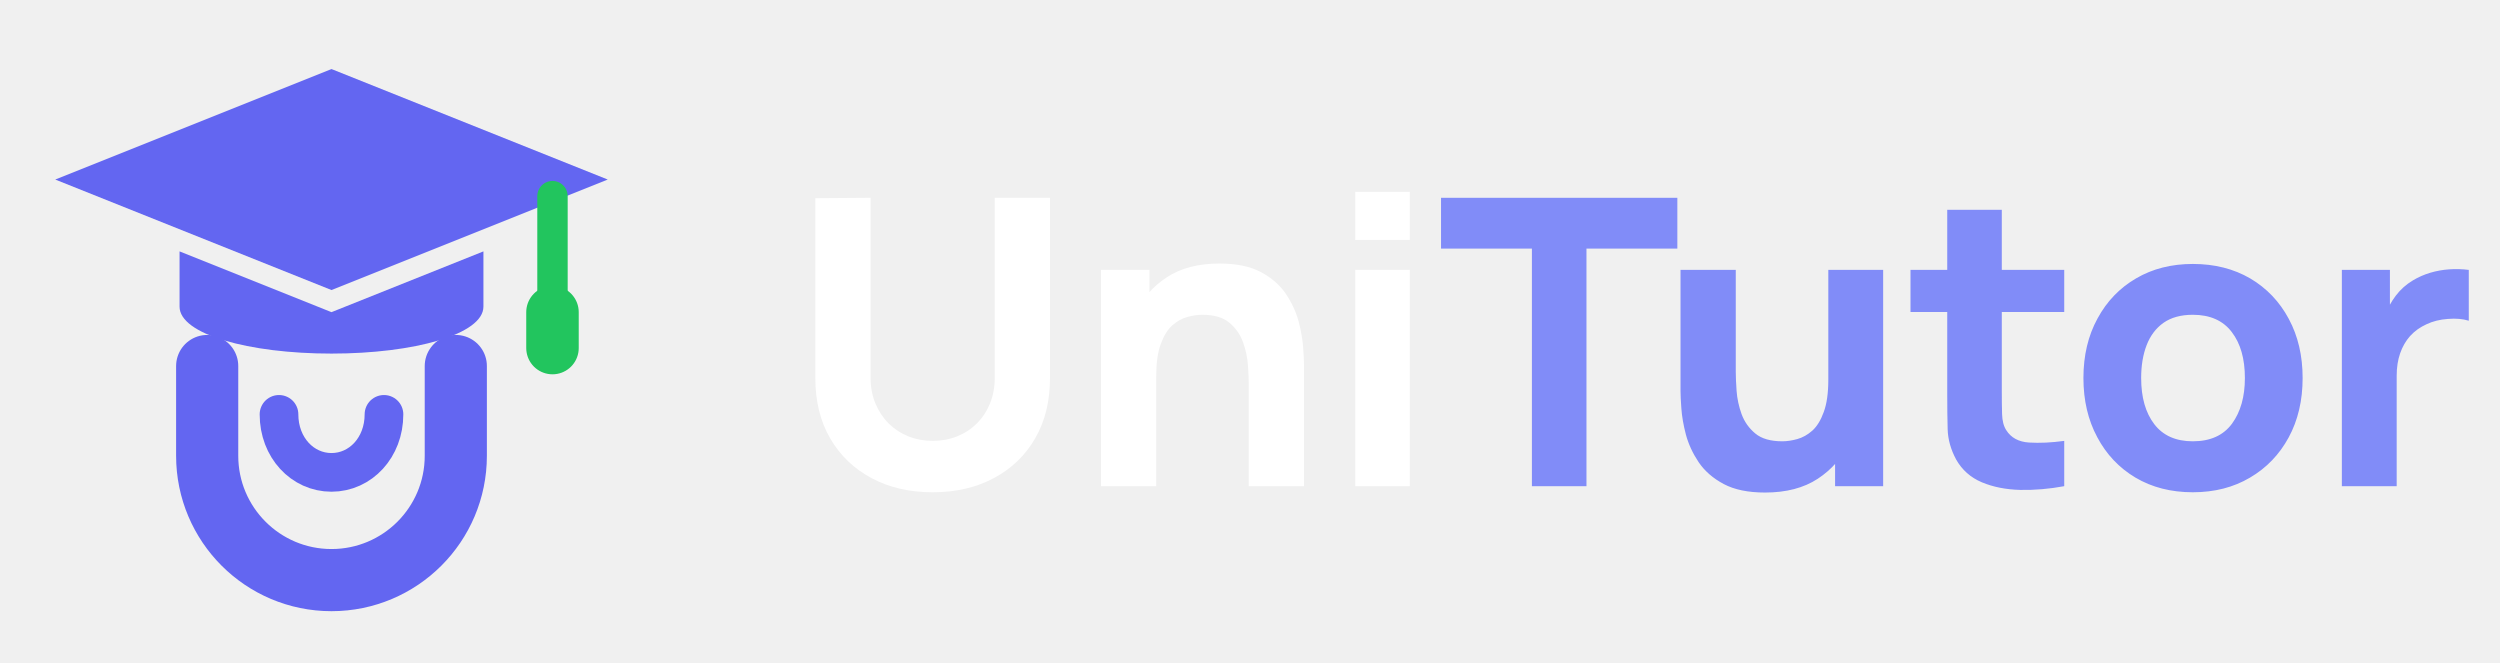
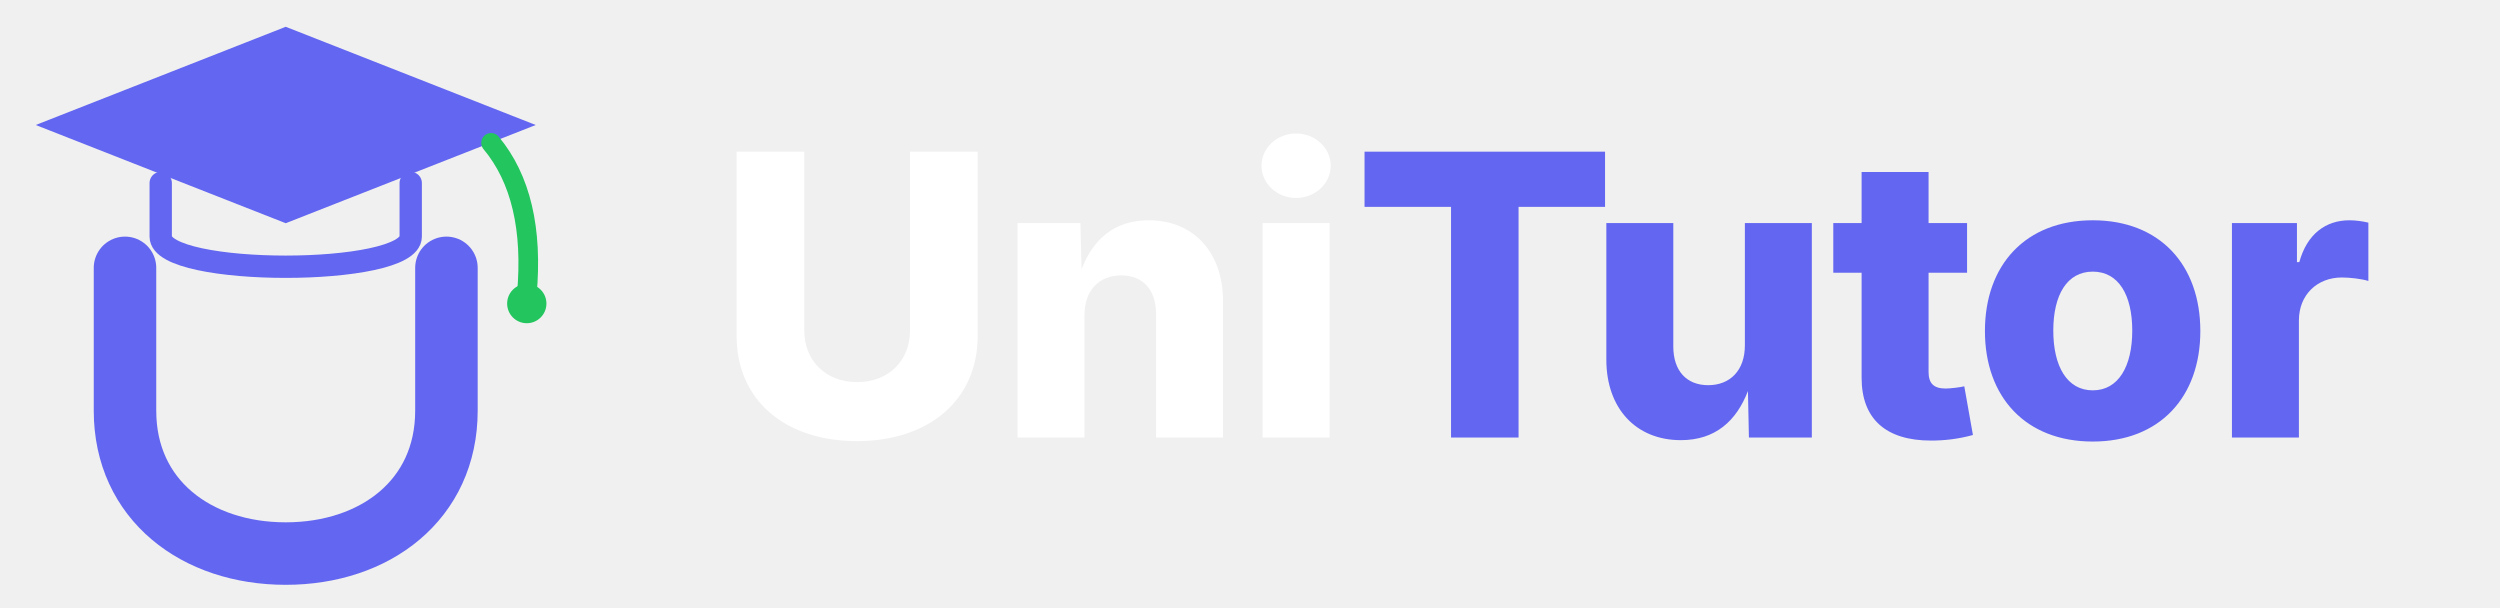
- <svg xmlns="http://www.w3.org/2000/svg" viewBox="0 0 181 48" width="181" height="48">
-   <path d="M24 5 44 13 24 21 4 13z" fill="#6366F1" />
-   <path d="M13 18.2 24 22.6l11-4.4v4c0 2-5 3.4-11 3.4s-11-1.4-11-3.4z" fill="#6366F1" />
-   <path d="M15 26.5v6.5a9 9 0 0 0 18 0v-6.5" fill="none" stroke="#6366F1" stroke-width="4.5" stroke-linecap="round" />
-   <path d="M20.2 30c0 2.4 1.7 4.2 3.8 4.2s3.8-1.8 3.8-4.2" fill="none" stroke="#6366F1" stroke-width="2.8" stroke-linecap="round" />
-   <path d="M40 14.2v7" fill="none" stroke="#22C55E" stroke-width="2.2" stroke-linecap="round" />
-   <path d="M40 22.6v2.6" fill="none" stroke="#22C55E" stroke-width="3.8" stroke-linecap="round" />
-   <path d="M67.53 35.64L67.53 35.64Q65.00 35.64 63.09 34.61Q61.18 33.59 60.10 31.73Q59.03 29.88 59.03 27.37L59.03 27.37L59.03 14.35L63.03 14.32L63.03 27.34Q63.03 28.37 63.38 29.21Q63.73 30.05 64.34 30.66Q64.96 31.27 65.78 31.60Q66.60 31.92 67.53 31.92L67.53 31.92Q68.48 31.92 69.30 31.59Q70.12 31.26 70.73 30.65Q71.34 30.04 71.68 29.20Q72.02 28.36 72.02 27.34L72.02 27.34L72.02 14.32L76.02 14.32L76.02 27.37Q76.02 29.88 74.95 31.73Q73.88 33.59 71.96 34.61Q70.05 35.64 67.53 35.64ZM94.41 35.20L90.41 35.20L90.41 27.81Q90.41 27.27 90.35 26.43Q90.29 25.60 89.99 24.76Q89.68 23.92 88.99 23.35Q88.31 22.79 87.04 22.79L87.04 22.79Q86.54 22.79 85.96 22.95Q85.38 23.11 84.87 23.56Q84.36 24.02 84.04 24.91Q83.71 25.79 83.71 27.25L83.71 27.25L81.45 26.18Q81.45 24.33 82.20 22.70Q82.95 21.08 84.47 20.08Q85.99 19.08 88.29 19.08L88.29 19.08Q90.13 19.08 91.29 19.70Q92.45 20.32 93.10 21.28Q93.74 22.24 94.02 23.27Q94.29 24.31 94.35 25.17Q94.41 26.02 94.41 26.41L94.41 26.41L94.41 35.20ZM83.71 35.20L79.71 35.20L79.71 19.54L83.22 19.54L83.22 24.73L83.71 24.73L83.71 35.20ZM102.07 17.37L98.12 17.37L98.12 13.89L102.07 13.89L102.07 17.37ZM102.07 35.20L98.12 35.20L98.12 19.54L102.07 19.54L102.07 35.20Z" fill="#FFFFFF" />
-   <path d="M114.86 35.20L110.91 35.20L110.91 18.00L104.33 18.00L104.33 14.32L121.44 14.32L121.44 18.00L114.86 18.00L114.86 35.20ZM127.79 35.66L127.79 35.66Q125.95 35.66 124.79 35.04Q123.63 34.42 122.98 33.46Q122.34 32.50 122.06 31.47Q121.79 30.43 121.73 29.57Q121.67 28.72 121.67 28.33L121.67 28.33L121.67 19.54L125.67 19.54L125.67 26.94Q125.67 27.47 125.73 28.31Q125.79 29.14 126.09 29.98Q126.40 30.82 127.09 31.39Q127.77 31.95 129.04 31.95L129.04 31.95Q129.54 31.95 130.12 31.79Q130.70 31.63 131.21 31.18Q131.72 30.72 132.04 29.83Q132.37 28.94 132.37 27.49L132.37 27.49L134.63 28.56Q134.63 30.42 133.88 32.04Q133.13 33.66 131.61 34.66Q130.09 35.66 127.79 35.66ZM136.34 35.20L132.86 35.20L132.86 30.01L132.37 30.01L132.37 19.54L136.34 19.54L136.34 35.20ZM149.45 31.92L149.45 35.20Q147.83 35.50 146.27 35.47Q144.71 35.43 143.49 34.92Q142.26 34.40 141.62 33.26L141.62 33.26Q141.04 32.18 141.01 31.07Q140.98 29.97 140.98 28.56L140.98 28.56L140.98 15.19L144.93 15.19L144.93 28.33Q144.93 29.24 144.95 29.97Q144.97 30.71 145.25 31.14L145.25 31.14Q145.77 31.97 146.91 32.04Q148.06 32.11 149.45 31.92L149.45 31.92ZM149.45 22.59L138.32 22.59L138.32 19.54L149.45 19.54L149.45 22.59ZM158.76 35.64L158.76 35.64Q156.40 35.64 154.61 34.58Q152.83 33.52 151.84 31.65Q150.84 29.79 150.84 27.37L150.84 27.37Q150.84 24.92 151.86 23.06Q152.87 21.19 154.66 20.15Q156.44 19.11 158.76 19.11L158.76 19.11Q161.12 19.11 162.92 20.16Q164.71 21.22 165.71 23.09Q166.71 24.95 166.71 27.37L166.71 27.37Q166.71 29.81 165.70 31.67Q164.69 33.53 162.90 34.58Q161.11 35.64 158.76 35.64ZM158.76 31.95L158.76 31.95Q160.66 31.95 161.60 30.67Q162.53 29.39 162.53 27.37L162.53 27.37Q162.53 25.28 161.58 24.04Q160.63 22.79 158.76 22.79L158.76 22.79Q157.47 22.79 156.64 23.37Q155.82 23.95 155.42 24.98Q155.02 26.01 155.02 27.37L155.02 27.37Q155.02 29.47 155.97 30.71Q156.92 31.95 158.76 31.95ZM173.52 35.20L169.55 35.20L169.55 19.54L173.03 19.54L173.03 23.37L172.65 22.88Q172.96 22.06 173.46 21.40Q173.97 20.73 174.71 20.29L174.71 20.29Q175.28 19.95 175.94 19.75Q176.61 19.55 177.32 19.50Q178.03 19.45 178.74 19.54L178.74 19.54L178.74 23.22Q178.09 23.02 177.23 23.09Q176.36 23.15 175.67 23.48L175.67 23.48Q174.97 23.80 174.49 24.33Q174.02 24.86 173.77 25.58Q173.52 26.30 173.52 27.20L173.52 27.20L173.52 35.20Z" fill="#818CF8" />
+ <svg xmlns="http://www.w3.org/2000/svg" viewBox="4 0 280 68" width="280" height="68">
+   <g>
+     <path d="M 8,14 L 36,3 L 64,14 L 36,25 Z" fill="#6366F1" />
+     <path d="M 22,20.5 V 26.5 C 22,31 50,31 50,26.5 V 20.5" fill="none" stroke="#6366F1" stroke-width="2.5" stroke-linecap="round" />
+     <path d="M 59,16 Q 64,22 63,33" fill="none" stroke="#22C55E" stroke-width="2.2" stroke-linecap="round" />
+     <circle cx="63" cy="34" r="2.2" fill="#22C55E" />
+     <path d="M 18,30 V 46 C 18,56 26,62 36,62 C 46,62 54,56 54,46 V 30" fill="none" stroke="#6366F1" stroke-width="7" stroke-linecap="round" />
+   </g>
+   <text x="84" y="49" font-family="'Manrope', 'Inter', -apple-system, BlinkMacSystemFont, sans-serif" font-size="44" font-weight="800" fill="#FFFFFF" letter-spacing="-0.5">Uni<tspan fill="#6366F1">Tutor</tspan>
+   </text>
</svg>
